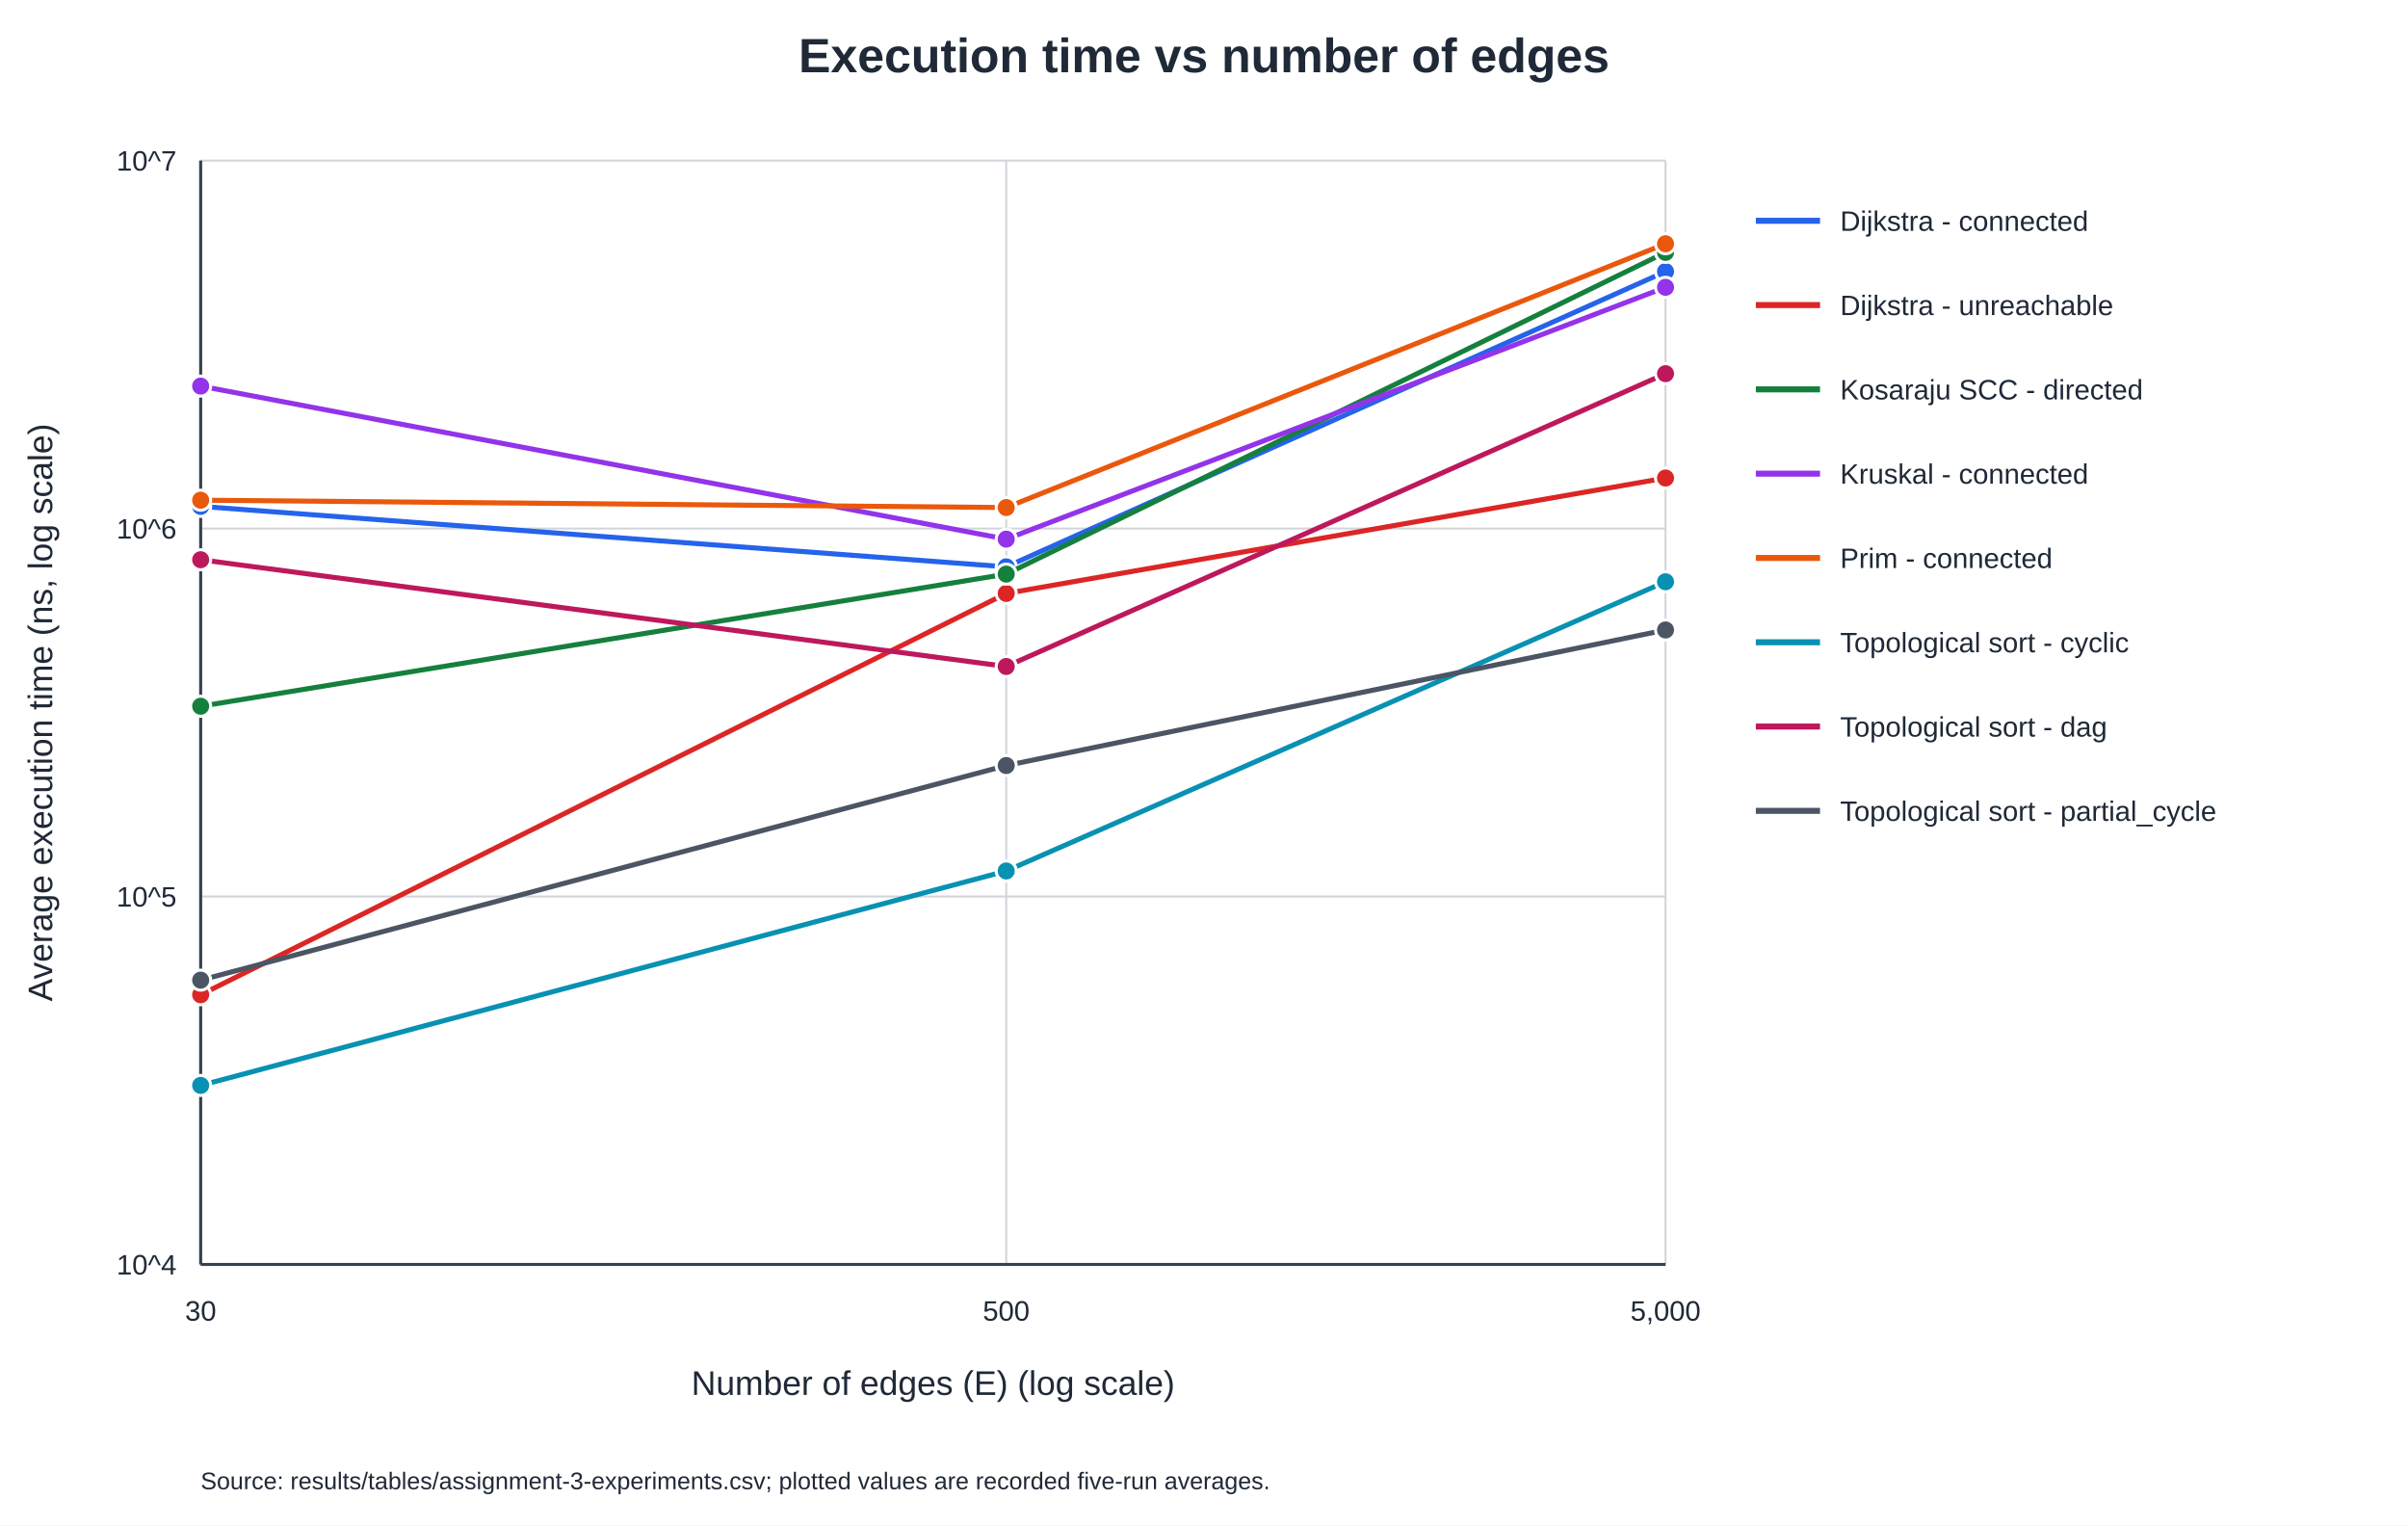
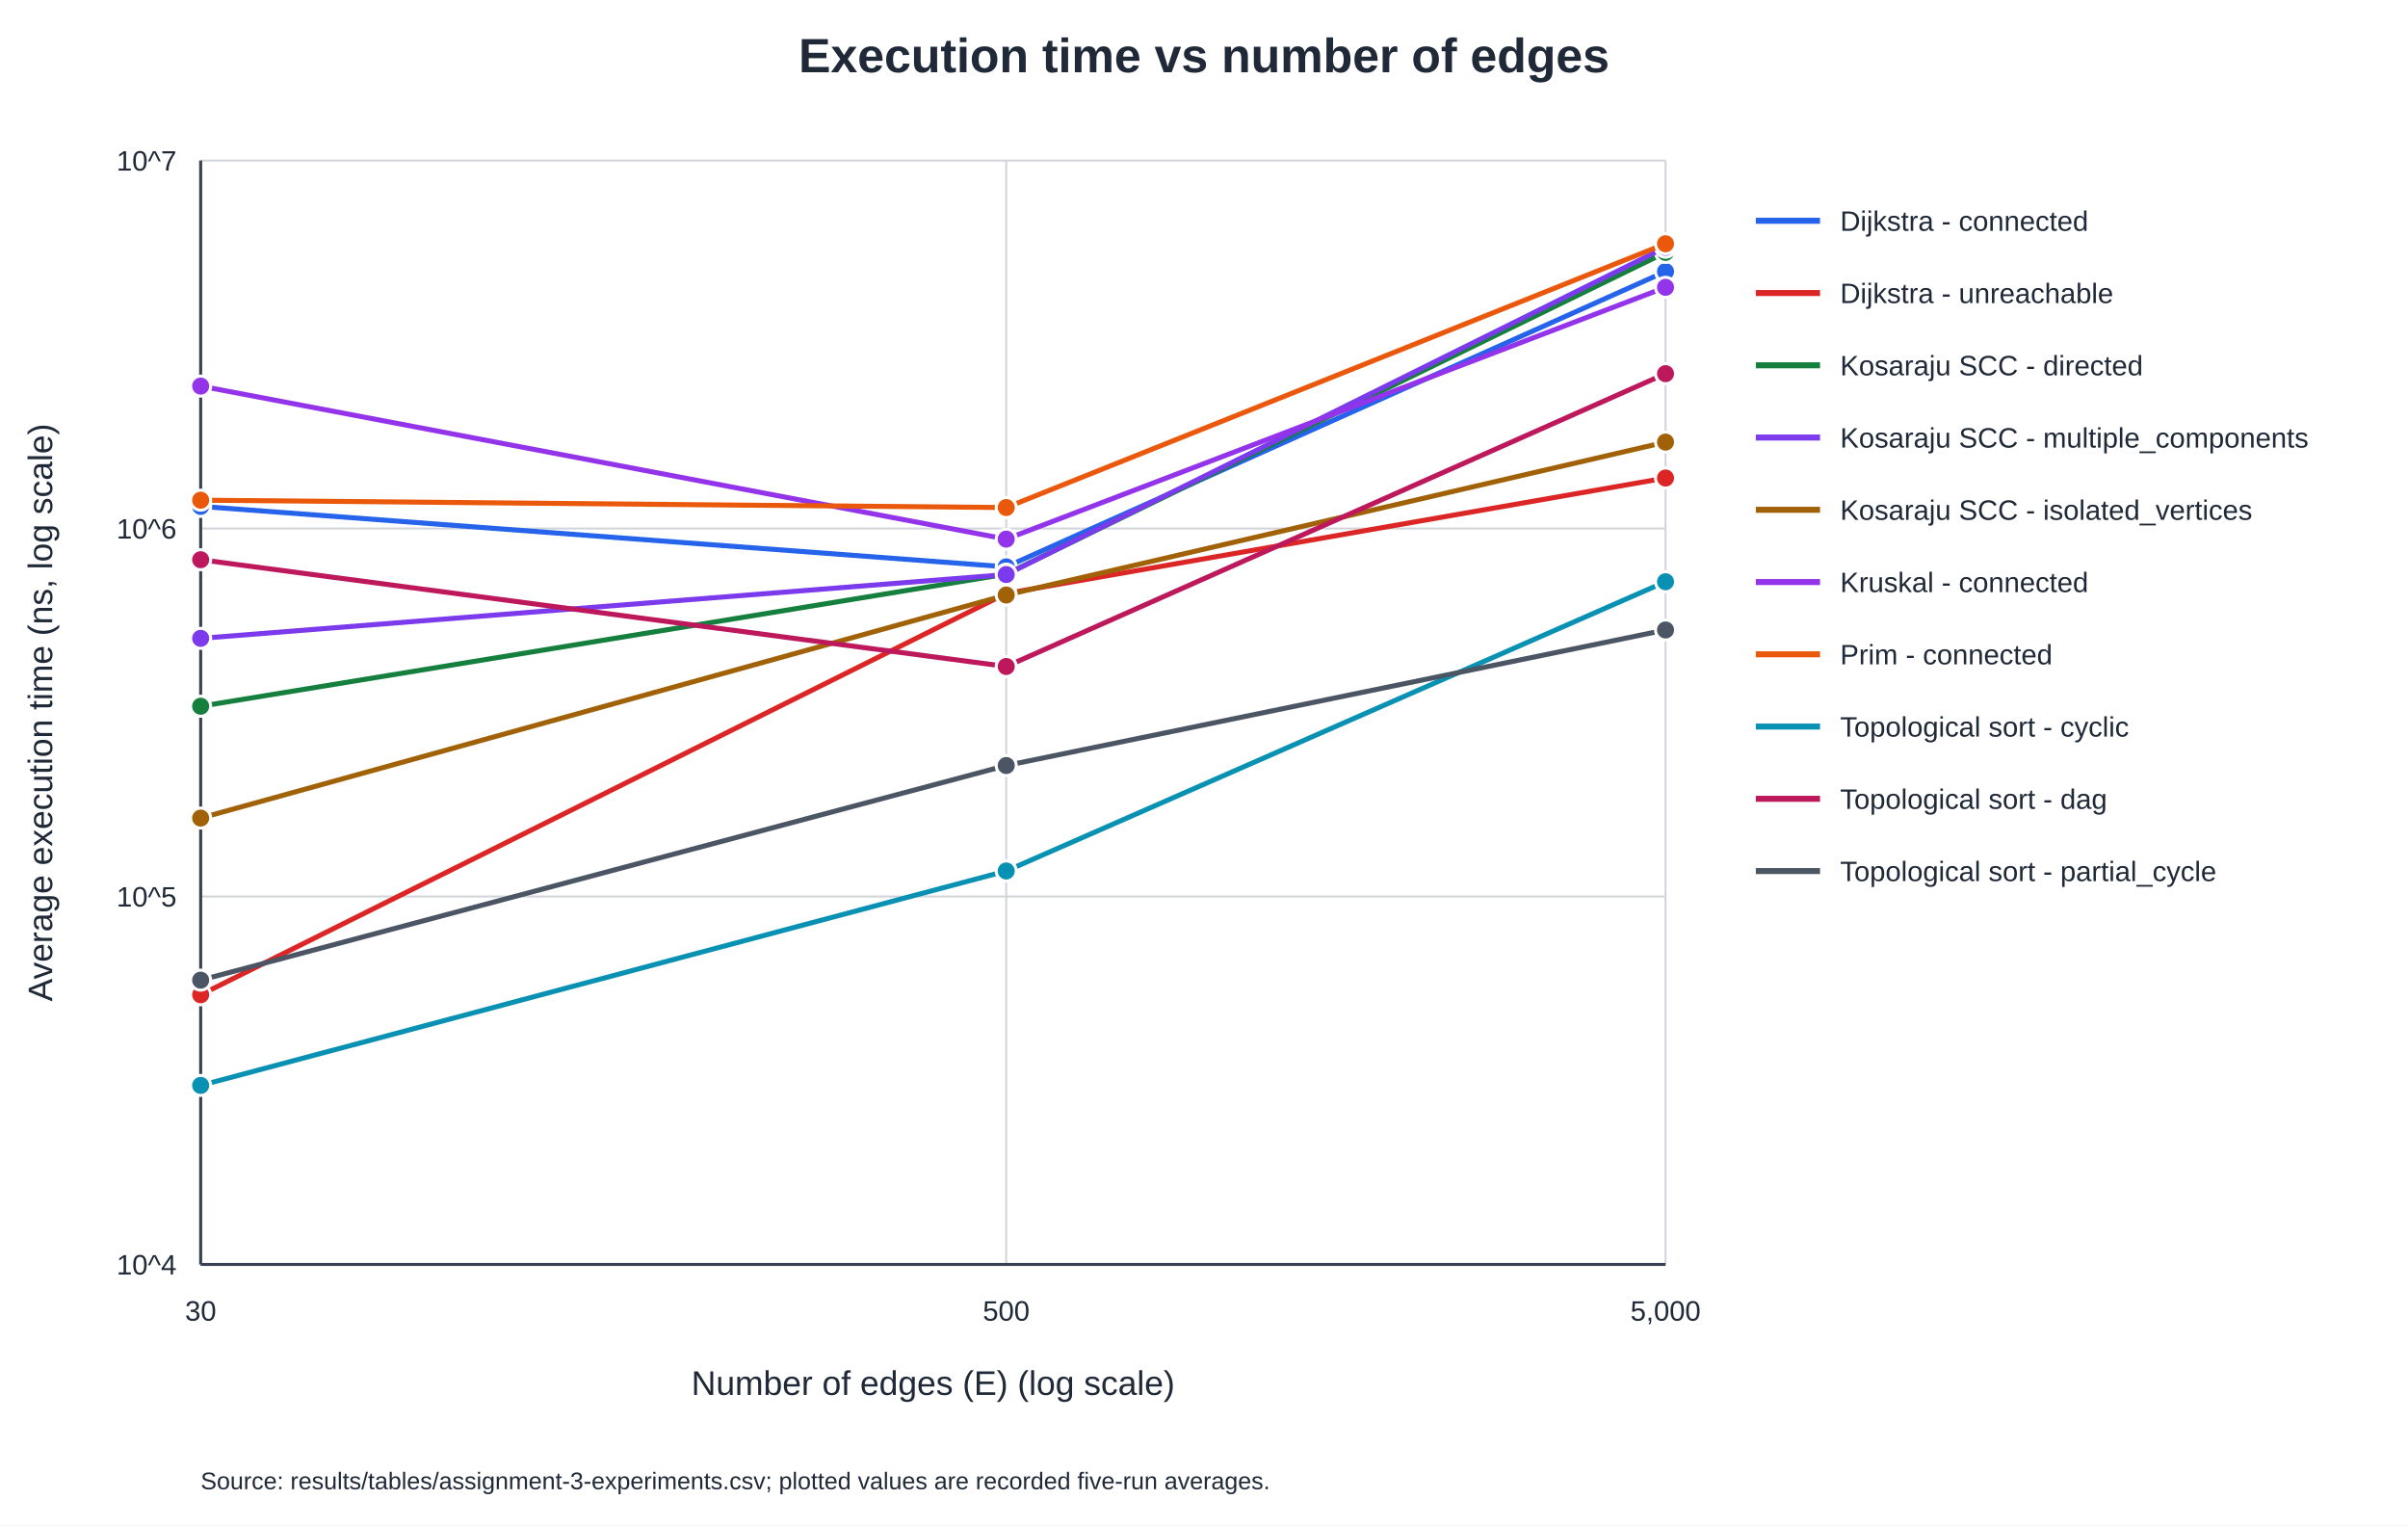
<svg xmlns="http://www.w3.org/2000/svg" width="1200" height="760" viewBox="0 0 1200 760">
  <rect width="100%" height="100%" fill="#ffffff" />
  <style>text{font-family:Arial,Helvetica,sans-serif;fill:#1f2937}.grid{stroke:#d1d5db;stroke-width:1}.axis{stroke:#374151;stroke-width:1.5}.series{fill:none;stroke-width:2.5}.point{stroke:#fff;stroke-width:1.5}</style>
  <text x="600.0" y="36" text-anchor="middle" font-size="24" font-weight="bold">Execution time vs number of edges</text>
  <line class="grid" x1="100.00" y1="80" x2="100.00" y2="630" />
  <text x="100.00" y="658" text-anchor="middle" font-size="14">30</text>
  <line class="grid" x1="501.44" y1="80" x2="501.44" y2="630" />
  <text x="501.44" y="658" text-anchor="middle" font-size="14">500</text>
  <line class="grid" x1="830.00" y1="80" x2="830.00" y2="630" />
  <text x="830.00" y="658" text-anchor="middle" font-size="14">5,000</text>
  <line class="grid" x1="100" y1="630.00" x2="830" y2="630.00" />
  <text x="88" y="635.00" text-anchor="end" font-size="14">10^4</text>
  <line class="grid" x1="100" y1="446.67" x2="830" y2="446.67" />
  <text x="88" y="451.67" text-anchor="end" font-size="14">10^5</text>
  <line class="grid" x1="100" y1="263.33" x2="830" y2="263.33" />
  <text x="88" y="268.33" text-anchor="end" font-size="14">10^6</text>
  <line class="grid" x1="100" y1="80.00" x2="830" y2="80.00" />
  <text x="88" y="85.00" text-anchor="end" font-size="14">10^7</text>
  <line class="axis" x1="100" y1="630" x2="830" y2="630" />
  <line class="axis" x1="100" y1="80" x2="100" y2="630" />
  <text x="465.0" y="695" text-anchor="middle" font-size="17">Number of edges (E) (log scale)</text>
  <text x="26" y="355.0" text-anchor="middle" font-size="17" transform="rotate(-90 26 355.0)">Average execution time (ns, log scale)</text>
  <polyline class="series" stroke="#2563eb" points="100.00,252.30 501.44,282.43 830.00,135.29" />
  <circle class="point" cx="100.00" cy="252.30" r="5" fill="#2563eb" />
  <circle class="point" cx="501.44" cy="282.43" r="5" fill="#2563eb" />
  <circle class="point" cx="830.00" cy="135.29" r="5" fill="#2563eb" />
  <line x1="875" y1="110" x2="907" y2="110" stroke="#2563eb" stroke-width="3" />
  <text x="917" y="115" font-size="14">Dijkstra - connected</text>
  <polyline class="series" stroke="#dc2626" points="100.00,495.64 501.44,295.67 830.00,238.17" />
  <circle class="point" cx="100.00" cy="495.64" r="5" fill="#dc2626" />
  <circle class="point" cx="501.44" cy="295.67" r="5" fill="#dc2626" />
  <circle class="point" cx="830.00" cy="238.17" r="5" fill="#dc2626" />
-   <line x1="875" y1="152" x2="907" y2="152" stroke="#dc2626" stroke-width="3" />
-   <text x="917" y="157" font-size="14">Dijkstra - unreachable</text>
+   <line x1="875" y1="146" x2="907" y2="146" stroke="#dc2626" stroke-width="3" />
+   <text x="917" y="151" font-size="14">Dijkstra - unreachable</text>
  <polyline class="series" stroke="#15803d" points="100.00,351.88 501.44,286.05 830.00,125.76" />
  <circle class="point" cx="100.00" cy="351.88" r="5" fill="#15803d" />
  <circle class="point" cx="501.44" cy="286.05" r="5" fill="#15803d" />
  <circle class="point" cx="830.00" cy="125.76" r="5" fill="#15803d" />
-   <line x1="875" y1="194" x2="907" y2="194" stroke="#15803d" stroke-width="3" />
-   <text x="917" y="199" font-size="14">Kosaraju SCC - directed</text>
+   <line x1="875" y1="182" x2="907" y2="182" stroke="#15803d" stroke-width="3" />
+   <text x="917" y="187" font-size="14">Kosaraju SCC - directed</text>
+   <polyline class="series" stroke="#7c3aed" points="100.00,318.05 501.44,286.27 830.00,123.18" />
+   <circle class="point" cx="100.00" cy="318.05" r="5" fill="#7c3aed" />
+   <circle class="point" cx="501.44" cy="286.27" r="5" fill="#7c3aed" />
+   <circle class="point" cx="830.00" cy="123.18" r="5" fill="#7c3aed" />
+   <line x1="875" y1="218" x2="907" y2="218" stroke="#7c3aed" stroke-width="3" />
+   <text x="917" y="223" font-size="14">Kosaraju SCC - multiple_components</text>
+   <polyline class="series" stroke="#a16207" points="100.00,407.60 501.44,296.47 830.00,220.28" />
+   <circle class="point" cx="100.00" cy="407.60" r="5" fill="#a16207" />
+   <circle class="point" cx="501.44" cy="296.47" r="5" fill="#a16207" />
+   <circle class="point" cx="830.00" cy="220.28" r="5" fill="#a16207" />
+   <line x1="875" y1="254" x2="907" y2="254" stroke="#a16207" stroke-width="3" />
+   <text x="917" y="259" font-size="14">Kosaraju SCC - isolated_vertices</text>
  <polyline class="series" stroke="#9333ea" points="100.00,192.37 501.44,268.62 830.00,143.15" />
  <circle class="point" cx="100.00" cy="192.37" r="5" fill="#9333ea" />
  <circle class="point" cx="501.44" cy="268.62" r="5" fill="#9333ea" />
  <circle class="point" cx="830.00" cy="143.15" r="5" fill="#9333ea" />
-   <line x1="875" y1="236" x2="907" y2="236" stroke="#9333ea" stroke-width="3" />
-   <text x="917" y="241" font-size="14">Kruskal - connected</text>
+   <line x1="875" y1="290" x2="907" y2="290" stroke="#9333ea" stroke-width="3" />
+   <text x="917" y="295" font-size="14">Kruskal - connected</text>
  <polyline class="series" stroke="#ea580c" points="100.00,249.21 501.44,252.88 830.00,121.45" />
  <circle class="point" cx="100.00" cy="249.21" r="5" fill="#ea580c" />
  <circle class="point" cx="501.44" cy="252.88" r="5" fill="#ea580c" />
  <circle class="point" cx="830.00" cy="121.45" r="5" fill="#ea580c" />
-   <line x1="875" y1="278" x2="907" y2="278" stroke="#ea580c" stroke-width="3" />
-   <text x="917" y="283" font-size="14">Prim - connected</text>
+   <line x1="875" y1="326" x2="907" y2="326" stroke="#ea580c" stroke-width="3" />
+   <text x="917" y="331" font-size="14">Prim - connected</text>
  <polyline class="series" stroke="#0891b2" points="100.00,540.80 501.44,433.96 830.00,289.85" />
  <circle class="point" cx="100.00" cy="540.80" r="5" fill="#0891b2" />
  <circle class="point" cx="501.44" cy="433.96" r="5" fill="#0891b2" />
  <circle class="point" cx="830.00" cy="289.85" r="5" fill="#0891b2" />
-   <line x1="875" y1="320" x2="907" y2="320" stroke="#0891b2" stroke-width="3" />
-   <text x="917" y="325" font-size="14">Topological sort - cyclic</text>
+   <line x1="875" y1="362" x2="907" y2="362" stroke="#0891b2" stroke-width="3" />
+   <text x="917" y="367" font-size="14">Topological sort - cyclic</text>
  <polyline class="series" stroke="#be185d" points="100.00,278.88 501.44,332.07 830.00,186.18" />
  <circle class="point" cx="100.00" cy="278.88" r="5" fill="#be185d" />
  <circle class="point" cx="501.44" cy="332.07" r="5" fill="#be185d" />
  <circle class="point" cx="830.00" cy="186.18" r="5" fill="#be185d" />
-   <line x1="875" y1="362" x2="907" y2="362" stroke="#be185d" stroke-width="3" />
-   <text x="917" y="367" font-size="14">Topological sort - dag</text>
+   <line x1="875" y1="398" x2="907" y2="398" stroke="#be185d" stroke-width="3" />
+   <text x="917" y="403" font-size="14">Topological sort - dag</text>
  <polyline class="series" stroke="#4b5563" points="100.00,488.35 501.44,381.42 830.00,313.88" />
  <circle class="point" cx="100.00" cy="488.35" r="5" fill="#4b5563" />
  <circle class="point" cx="501.44" cy="381.42" r="5" fill="#4b5563" />
  <circle class="point" cx="830.00" cy="313.88" r="5" fill="#4b5563" />
-   <line x1="875" y1="404" x2="907" y2="404" stroke="#4b5563" stroke-width="3" />
-   <text x="917" y="409" font-size="14">Topological sort - partial_cycle</text>
+   <line x1="875" y1="434" x2="907" y2="434" stroke="#4b5563" stroke-width="3" />
+   <text x="917" y="439" font-size="14">Topological sort - partial_cycle</text>
  <text x="100" y="742" font-size="12" fill="#4b5563">Source: results/tables/assignment-3-experiments.csv; plotted values are recorded five-run averages.</text>
</svg>
